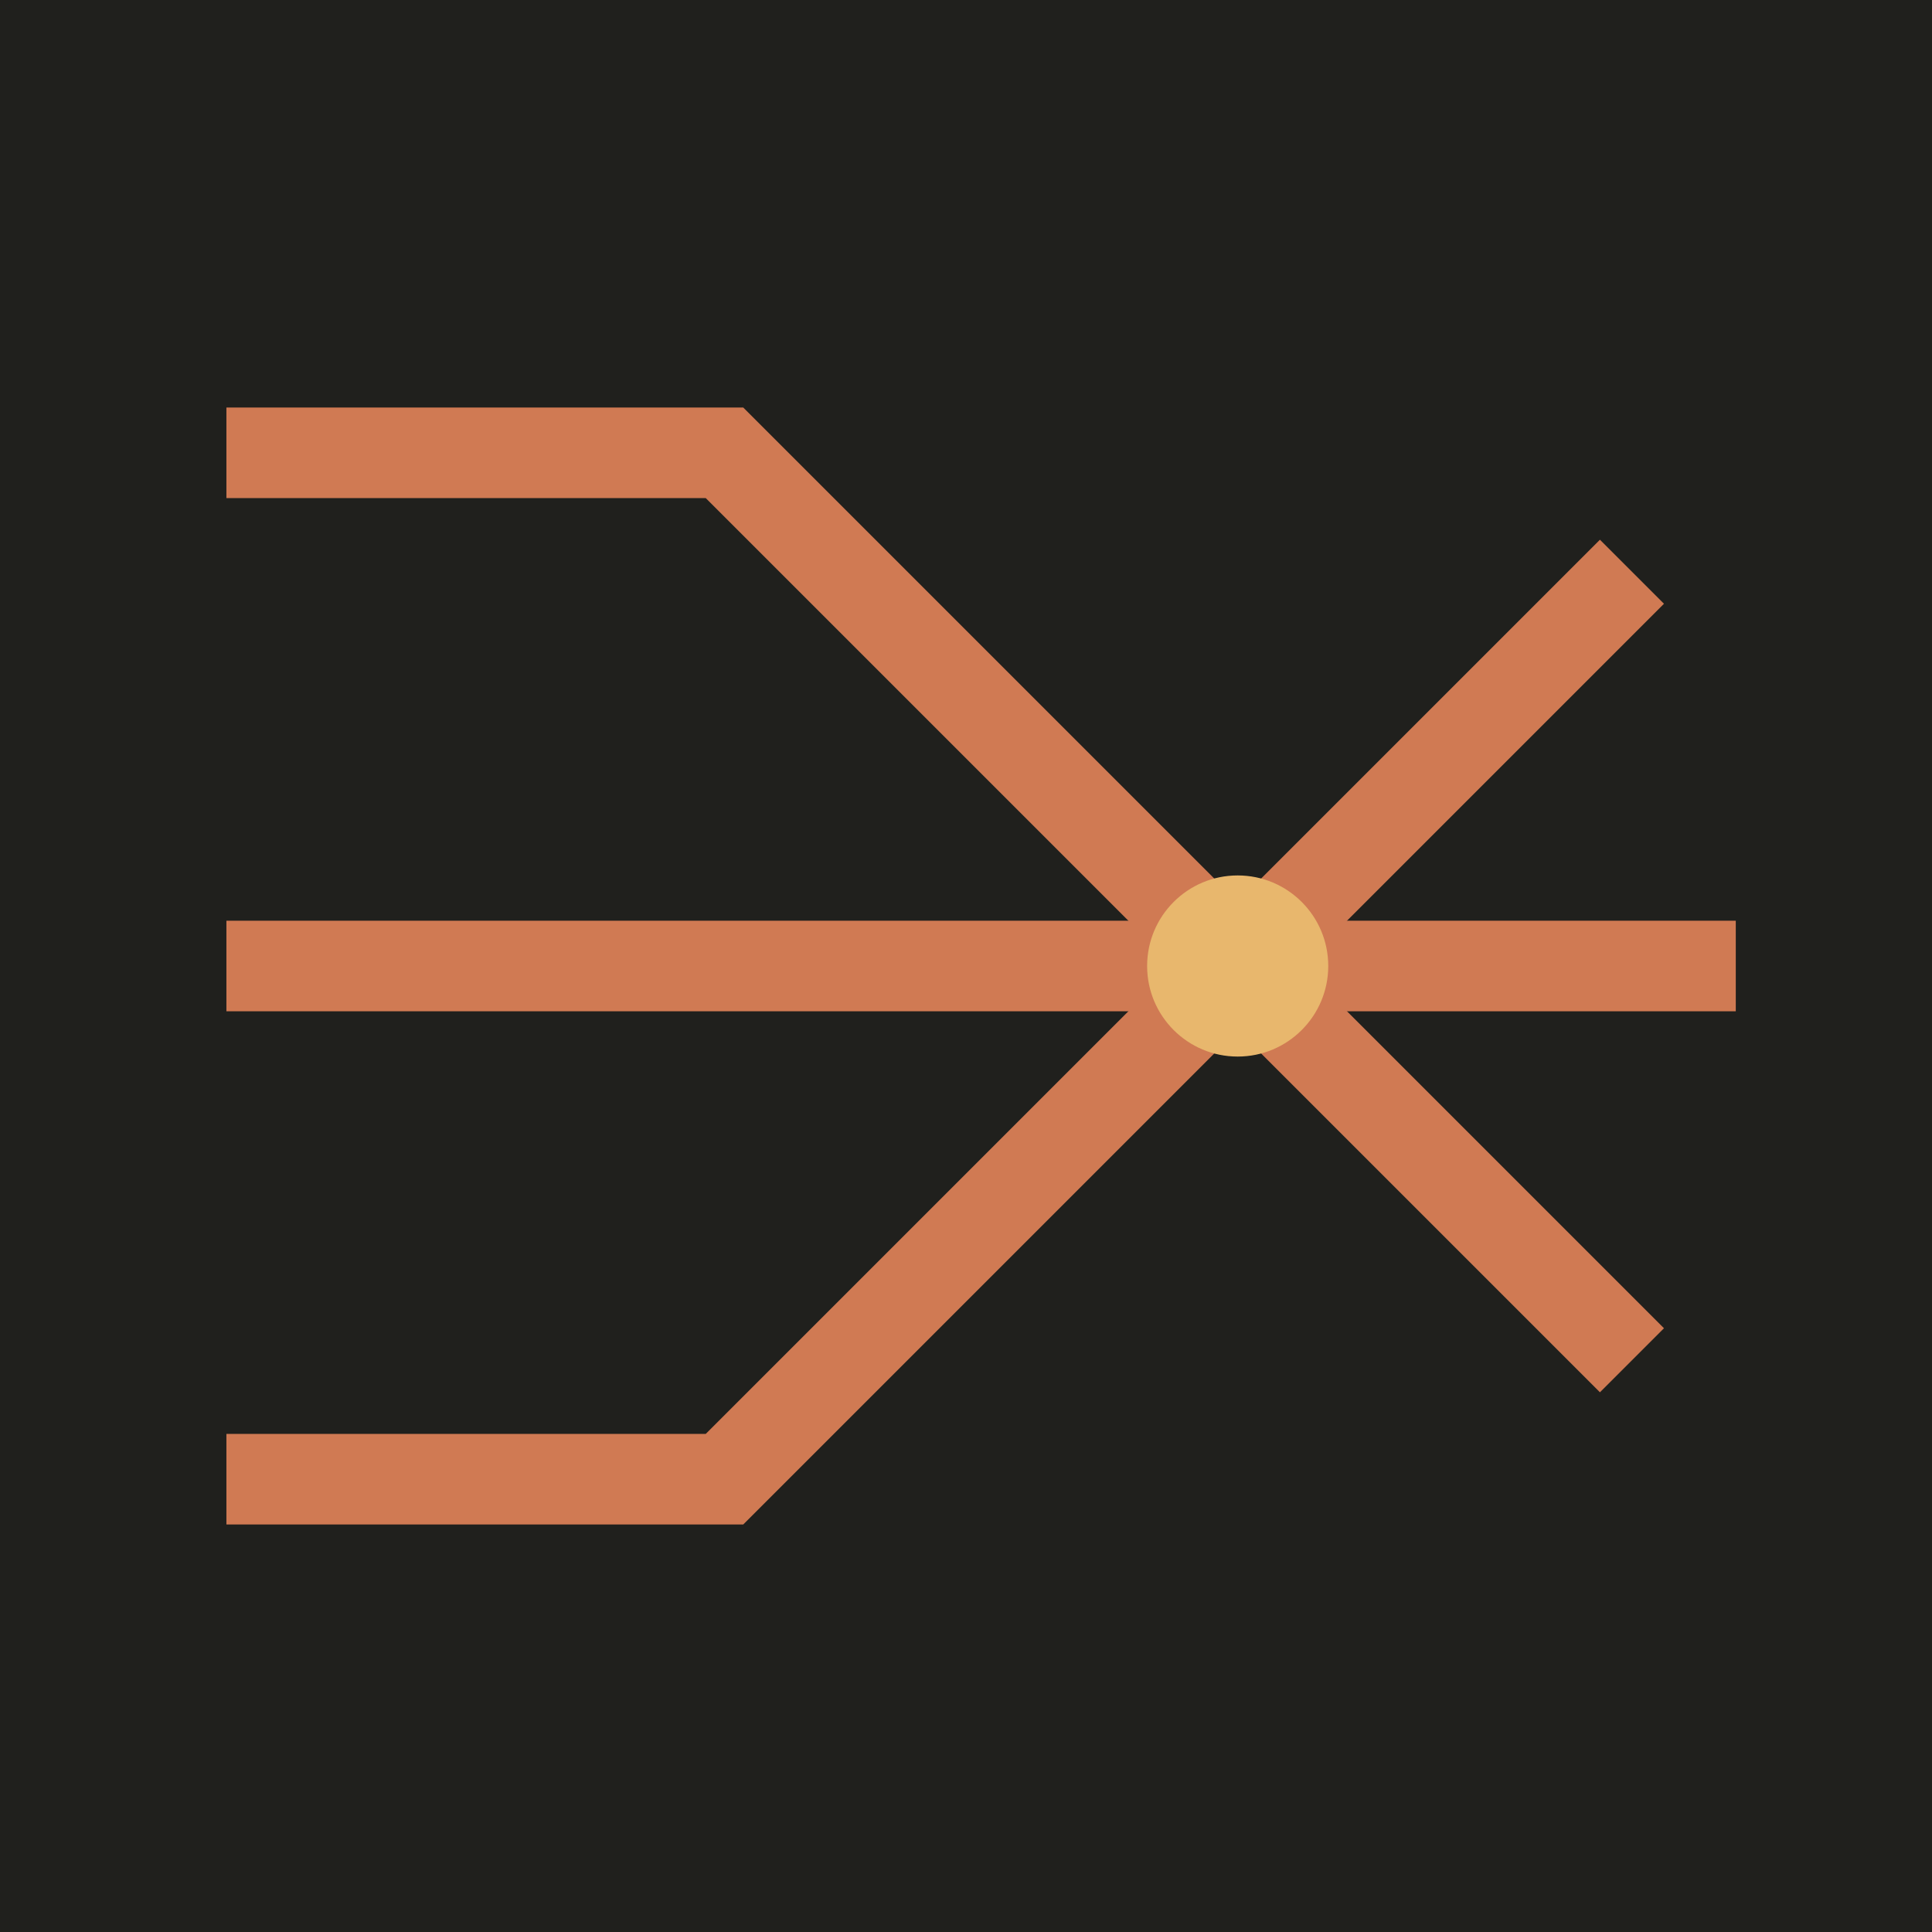
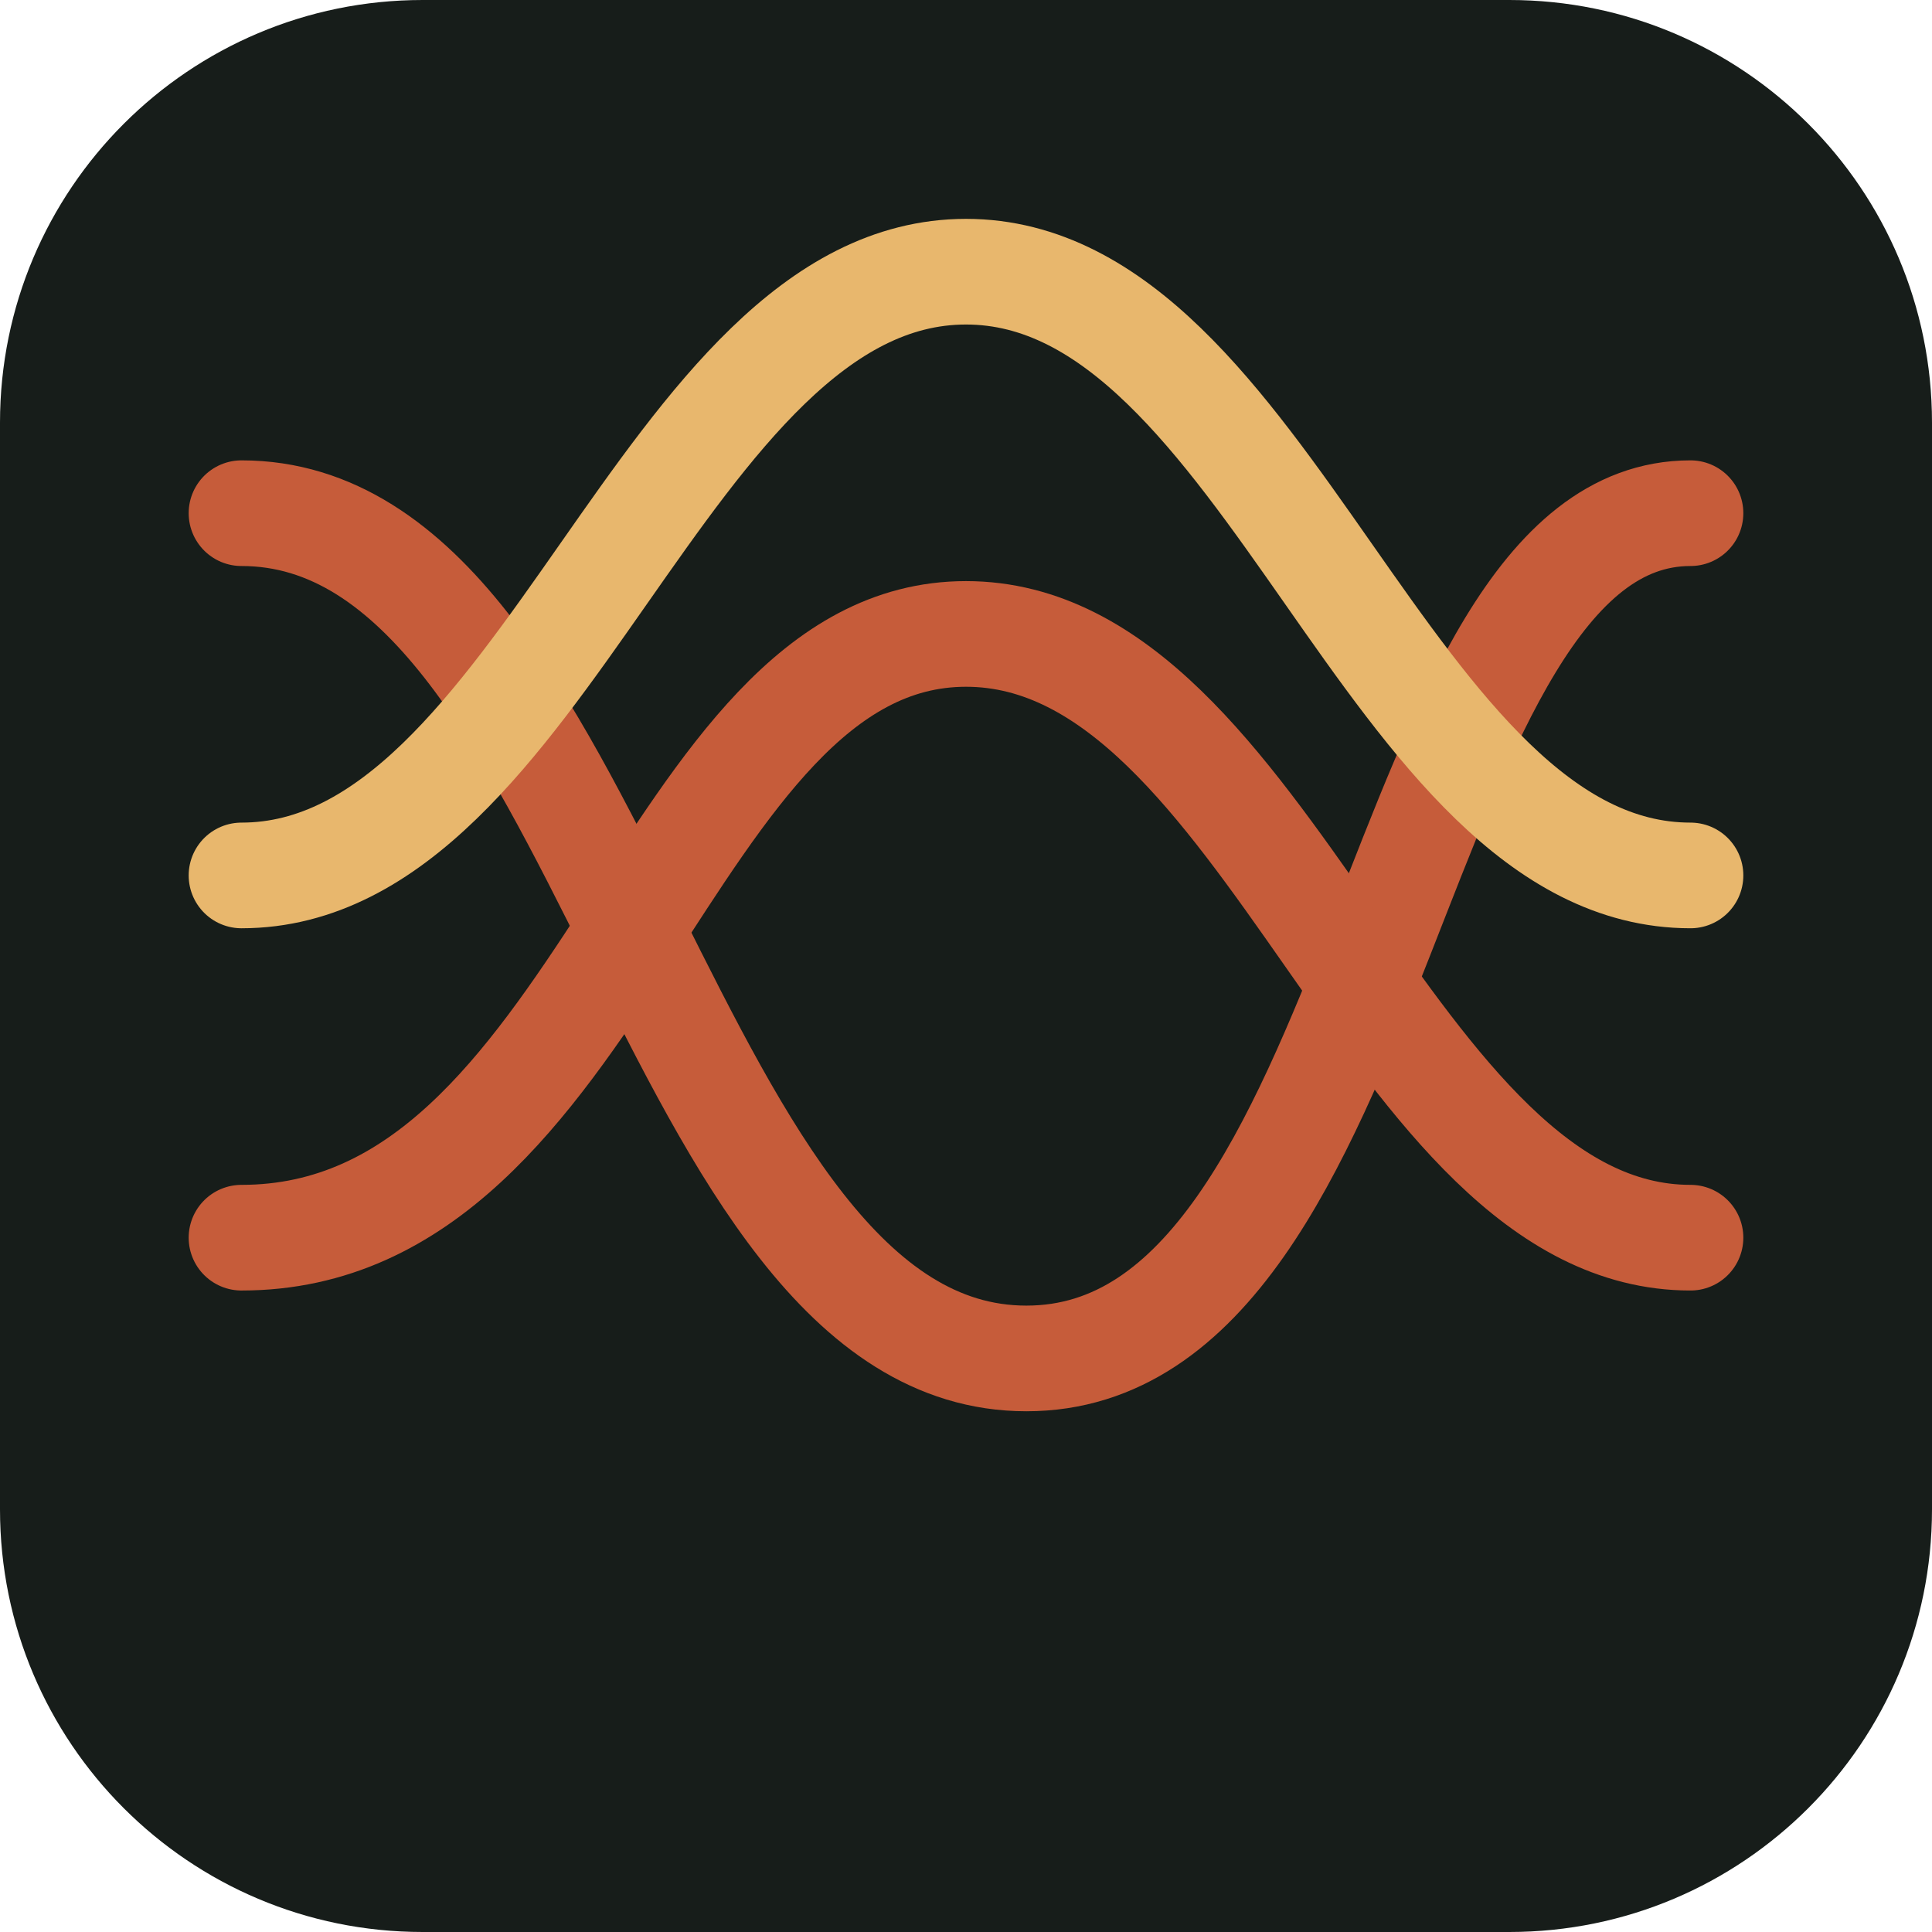
<svg xmlns="http://www.w3.org/2000/svg" viewBox="0 0 64 64">
-   <rect width="64" height="64" fill="#20201d" />
-   <g fill="none" stroke="#D07A53" stroke-width="3" stroke-linecap="square" stroke-linejoin="miter">
-     <path d="M9 15H24L41 32H56" />
-     <path d="M9 32H24L41 32" />
-     <path d="M9 49H24L41 32" />
-     <path d="M41 32L53 20" />
-     <path d="M41 32L53 44" />
+   <rect width="64" height="64" rx="14" fill="#171d1a" />
+   <g fill="none" stroke-linecap="round" stroke-linejoin="round" stroke-width="3.5">
+     <path d="M8 17 C20 17 22 45 34 45 S46 17 56 17" stroke="#c65c3a" />
+     <path d="M8 29 C18 29 22 9 32 9 S46 29 56 29" stroke="#e8b76d" />
+     <path d="M8 41 C20 41 22 21 32 21 S46 41 56 41" stroke="#c65c3a" />
  </g>
-   <circle cx="41" cy="32" r="3" fill="#E8B76D" />
</svg>
